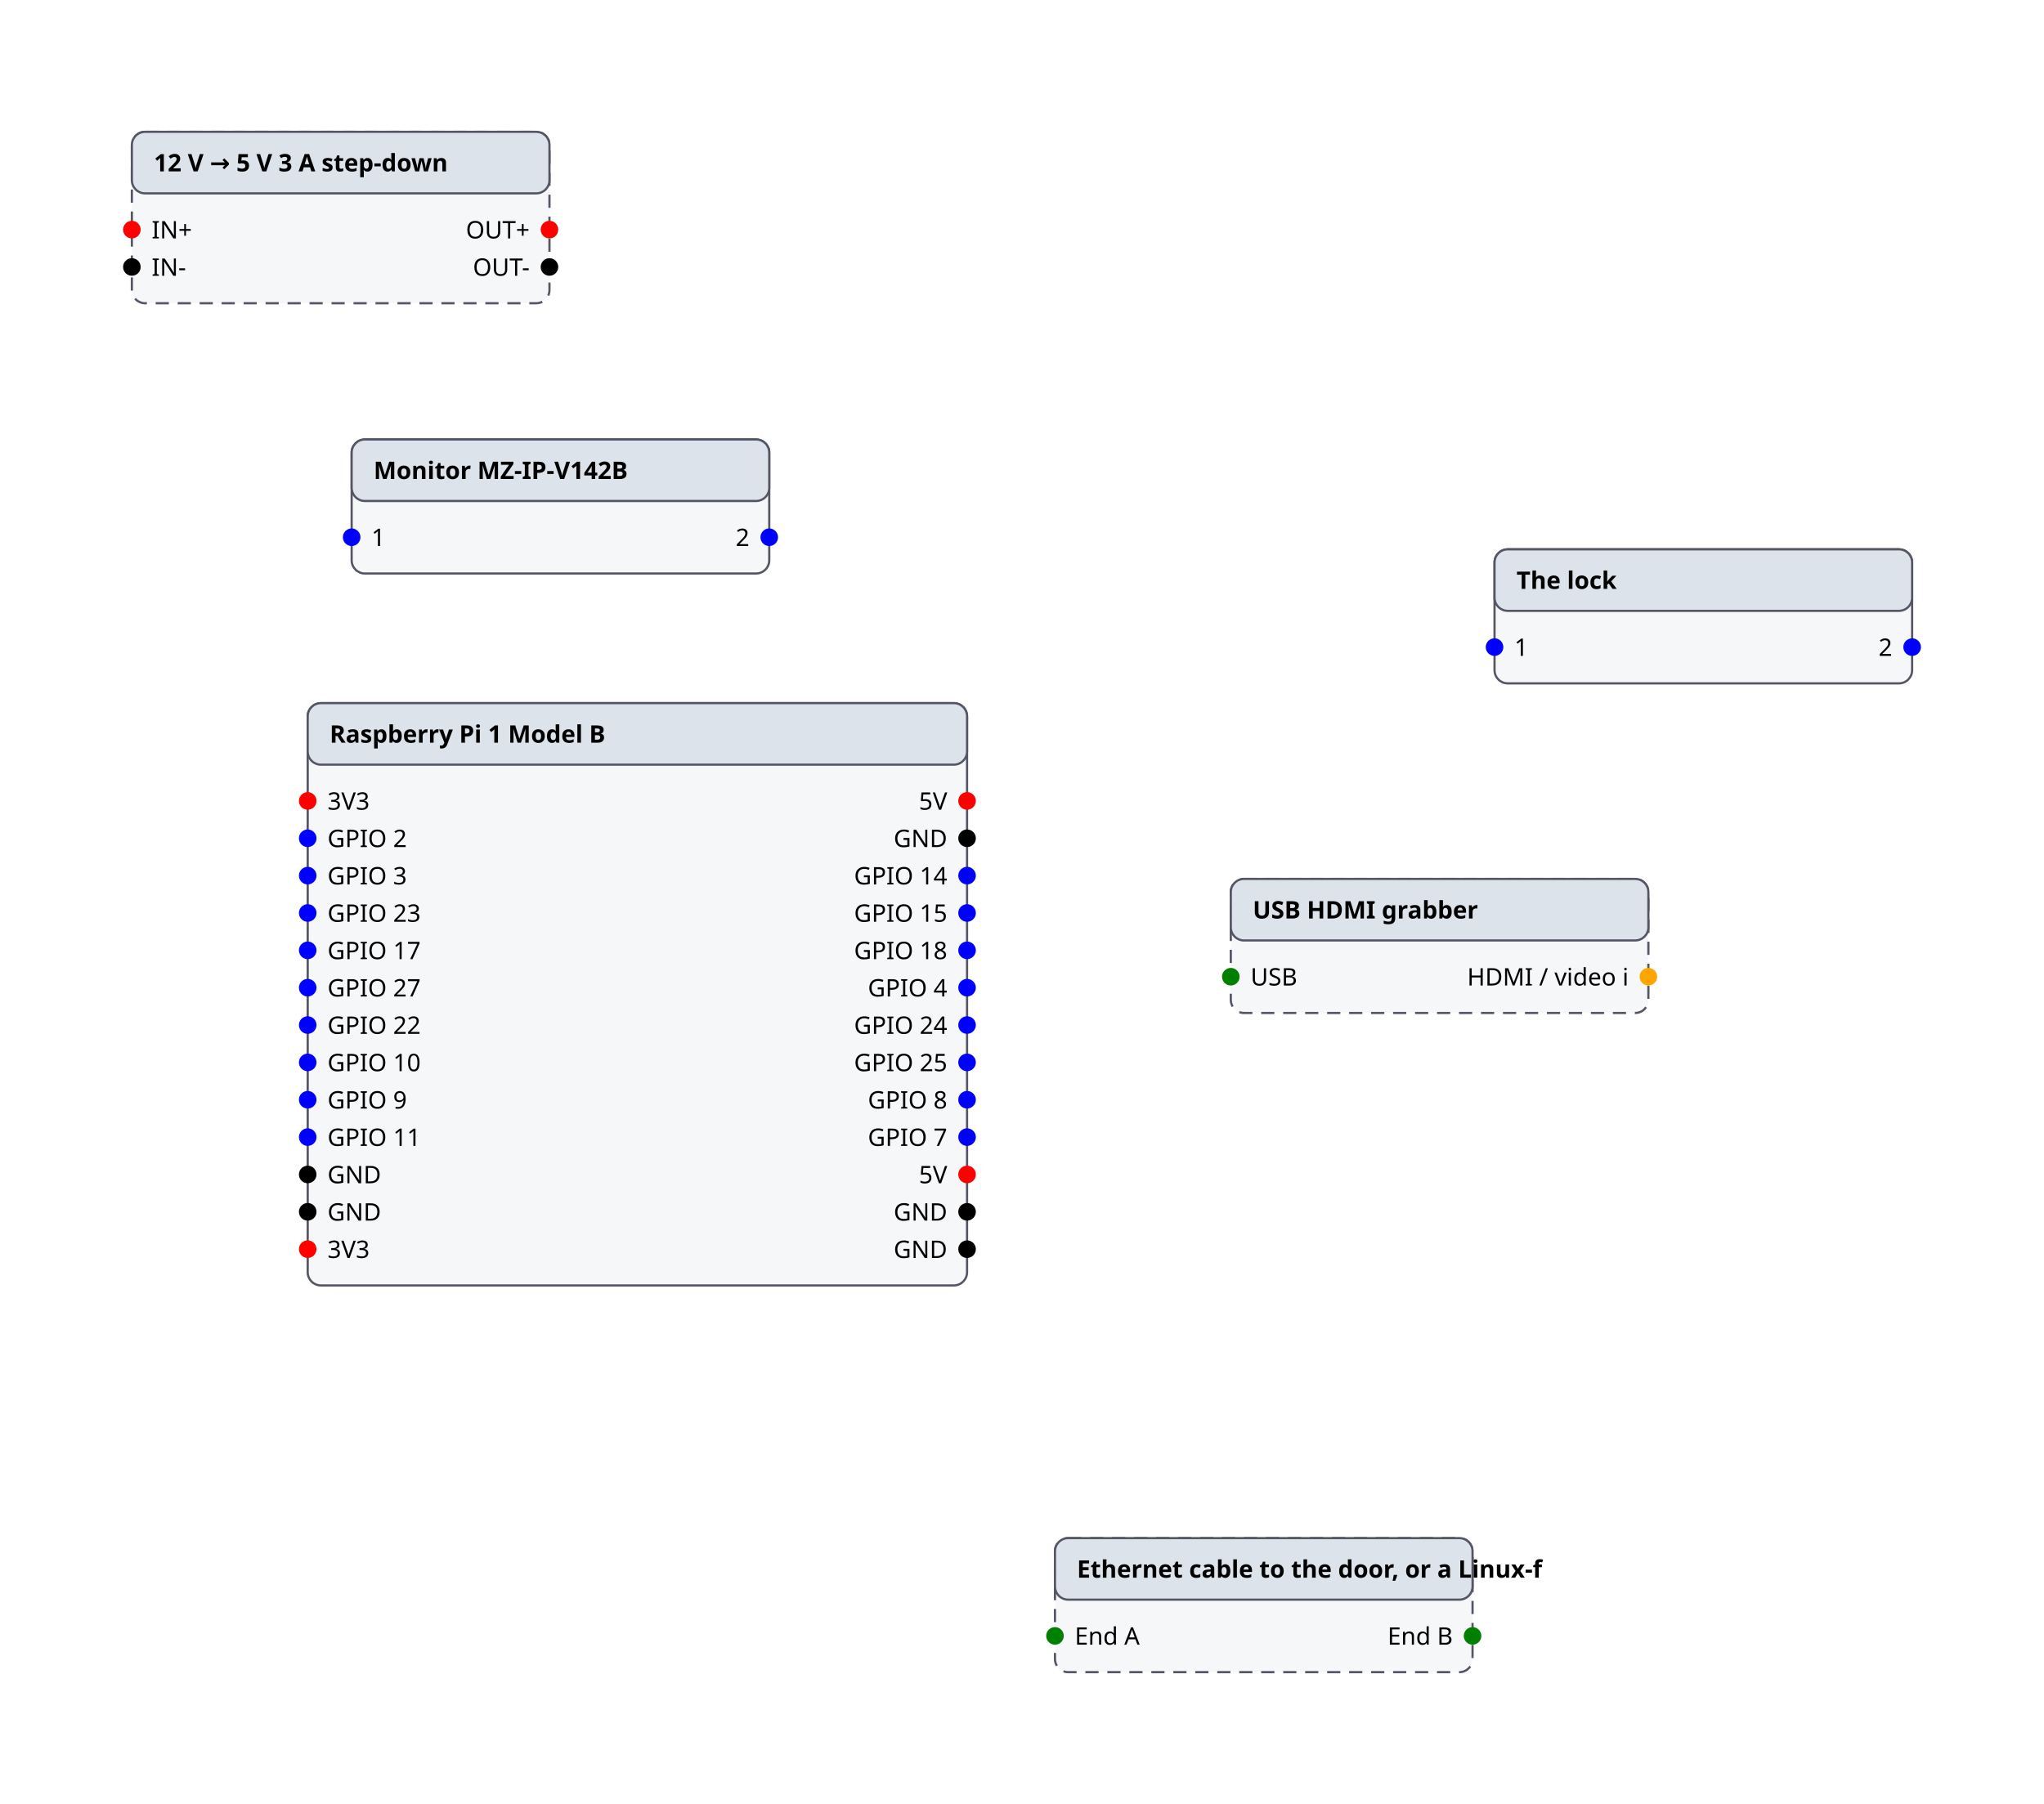
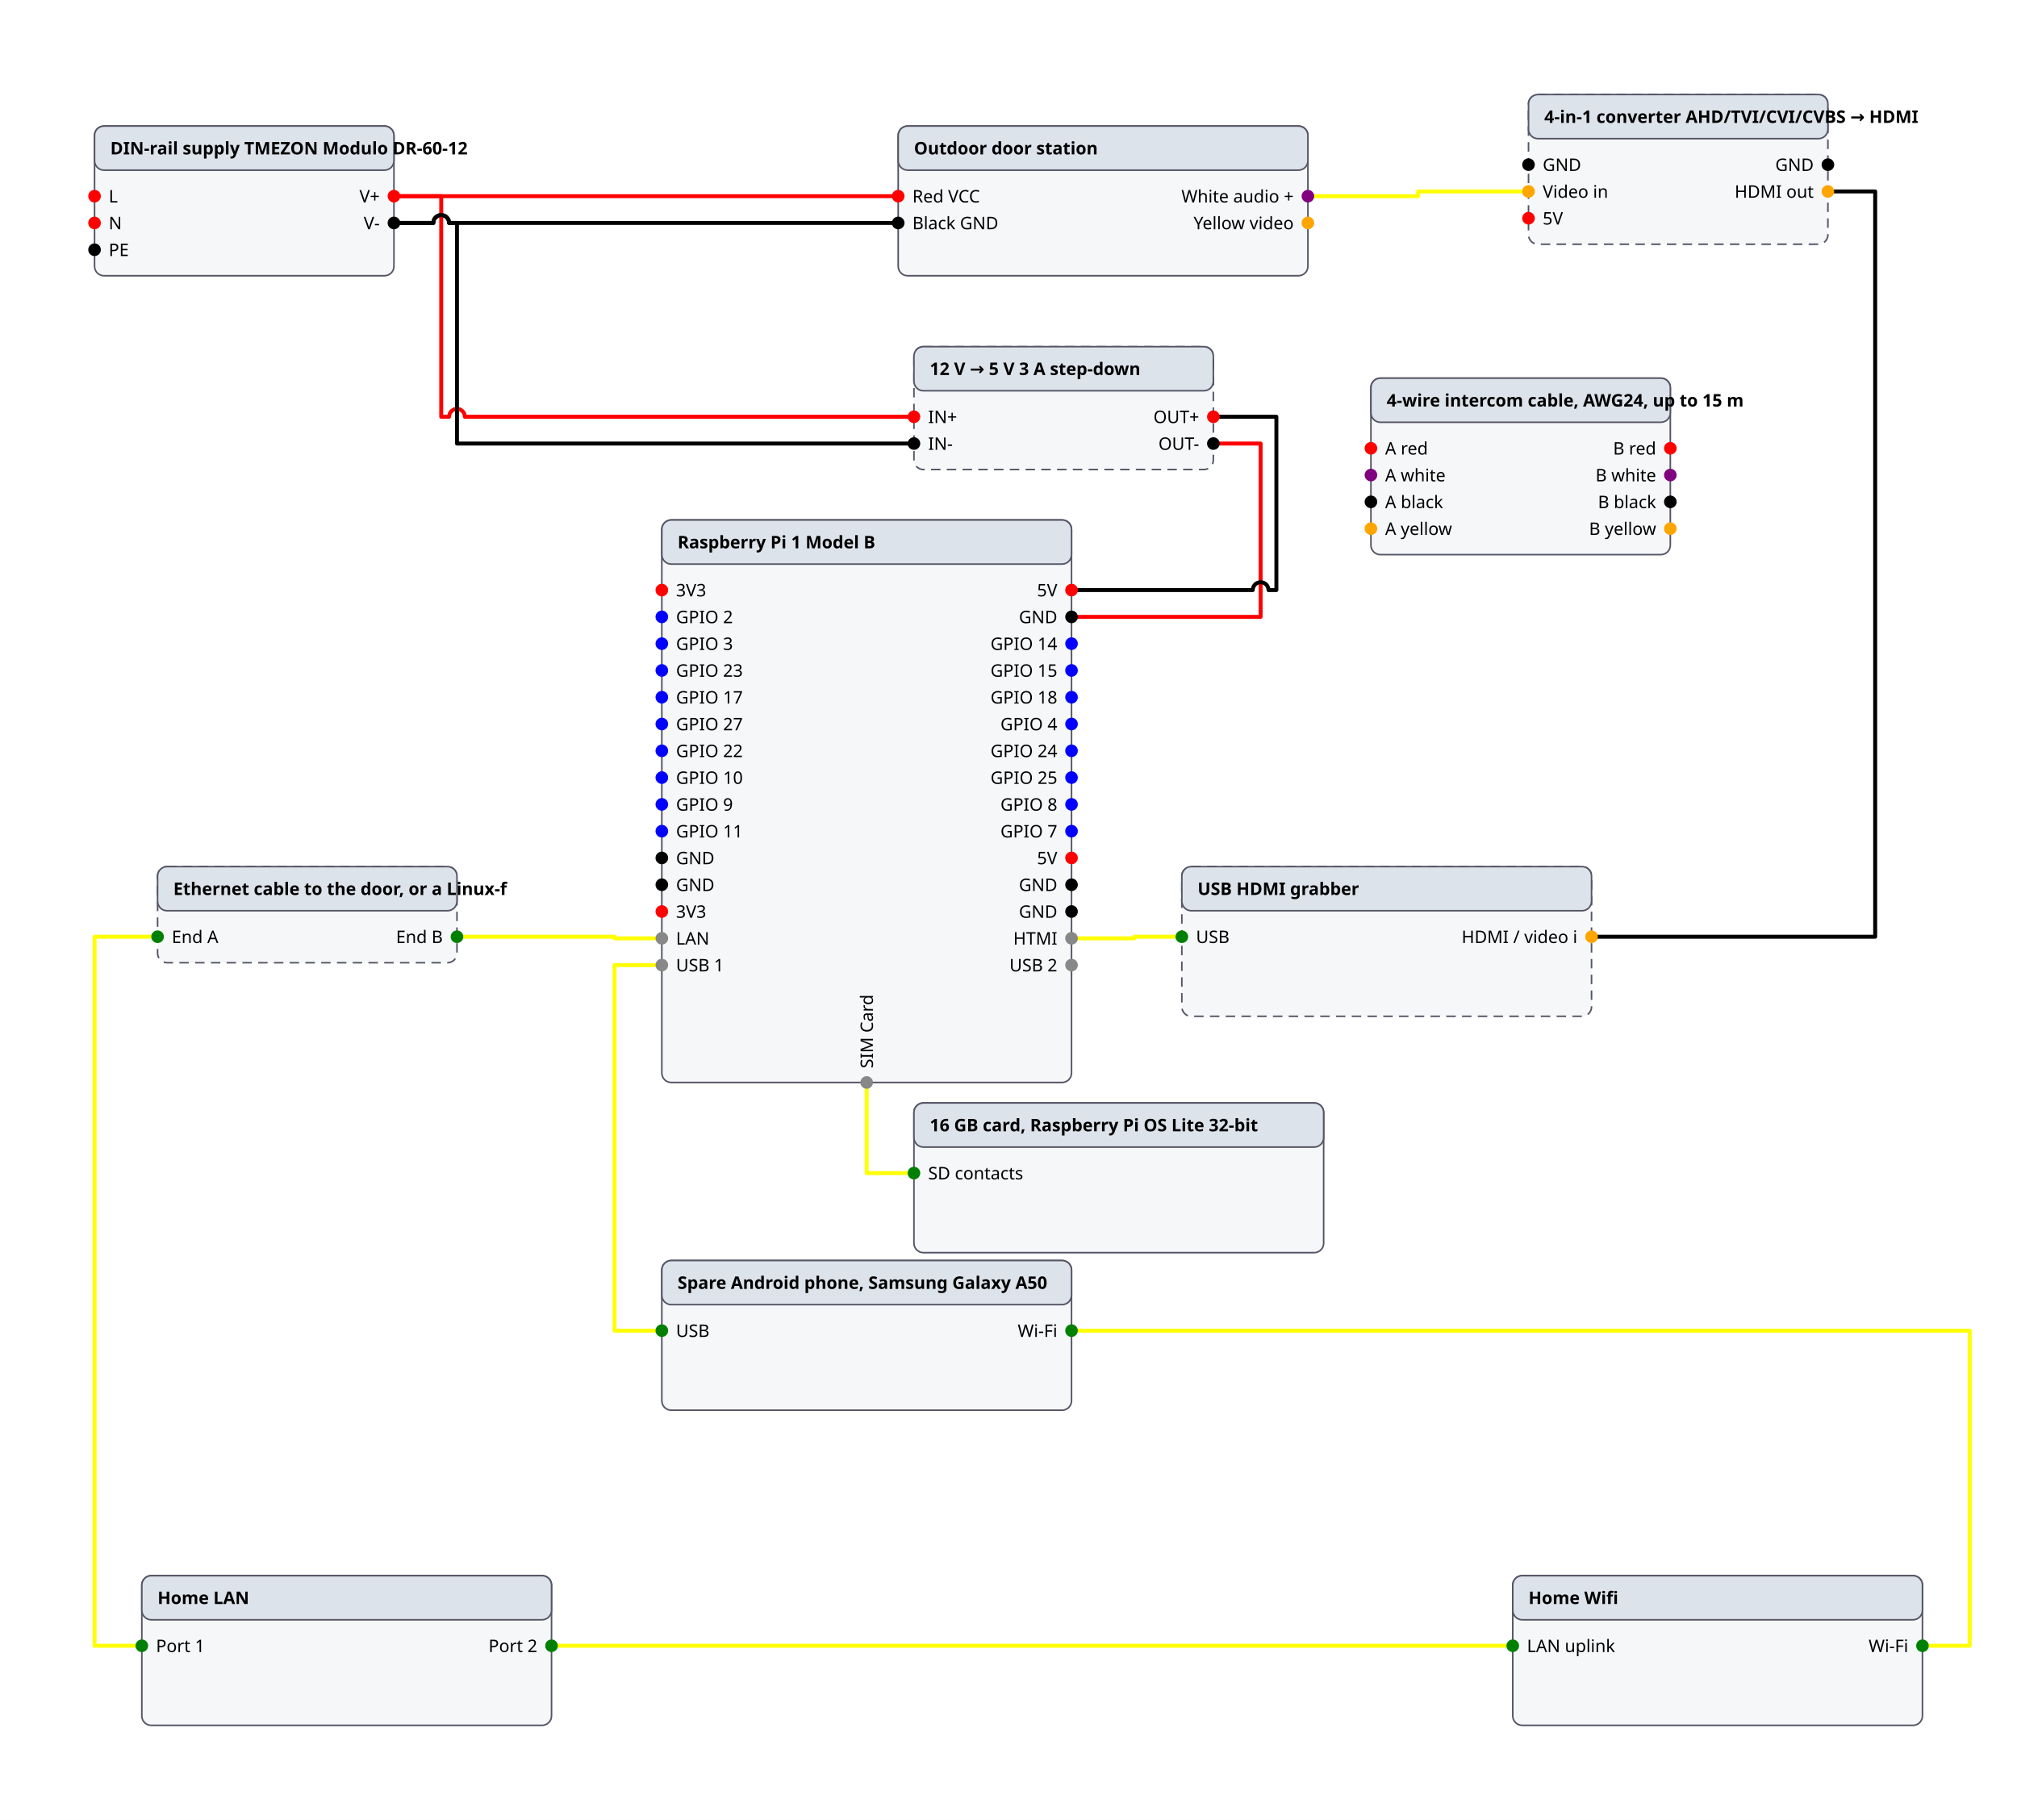
- <svg xmlns="http://www.w3.org/2000/svg" viewBox="-10 -40 930 821" width="930" height="821" font-family="sans-serif" font-size="11">
-   <rect x="-10" y="-40" width="930" height="821" fill="#fff" />
-   <g transform="translate(50,20)">
+ <svg xmlns="http://www.w3.org/2000/svg" viewBox="-270 -60 1280 1155" width="1280" height="1155" font-family="sans-serif" font-size="11">
+   <rect x="-270" y="-60" width="1280" height="1155" fill="#fff" />
+   <path d="M20,534.5 L120,534.5 L120,535.5 L150,535.5" fill="none" stroke="yellow" stroke-width="2.5" stroke-linejoin="round" />
+   <path d="M-20,81.5 L5,81.5 A5,5 0 0 1 15,81.5 L300,81.5" fill="none" stroke="black" stroke-width="2.5" stroke-linejoin="round" />
+   <path d="M890,61.5 L920,61.5 L920,534.5 L740,534.5" fill="none" stroke="black" stroke-width="2.5" stroke-linejoin="round" />
+   <path d="M500,221.5 L530,221.5 L530,331.5 L410,331.5" fill="none" stroke="red" stroke-width="2.5" stroke-linejoin="round" />
+   <path d="M310,204.5 L25,204.5 A5,5 0 0 0 15,204.5 L10,204.5 L10,64.5 L-20,64.5" fill="none" stroke="red" stroke-width="2.5" stroke-linejoin="round" />
+   <path d="M80,984.5 L690,984.5" fill="none" stroke="yellow" stroke-width="2.5" stroke-linejoin="round" />
+   <path d="M280,627 L280,684.5 L310,684.5" fill="none" stroke="yellow" stroke-width="2.5" stroke-linejoin="round" />
+   <path d="M500,204.5 L540,204.5 L540,314.5 L535,314.5 A5,5 0 0 0 525,314.5 L410,314.5" fill="none" stroke="black" stroke-width="2.5" stroke-linejoin="round" />
+   <path d="M950,984.5 L980,984.5 L980,784.5 L410,784.5" fill="none" stroke="yellow" stroke-width="2.5" stroke-linejoin="round" />
+   <path d="M410,535.5 L450,535.5 L450,534.5 L480,534.5" fill="none" stroke="yellow" stroke-width="2.5" stroke-linejoin="round" />
+   <path d="M310,221.5 L20,221.5 L20,81.5 L15,81.5 A5,5 0 0 0 5,81.5 L-20,81.5" fill="none" stroke="black" stroke-width="2.5" stroke-linejoin="round" />
+   <path d="M-20,64.5 L300,64.5" fill="none" stroke="red" stroke-width="2.5" stroke-linejoin="round" />
+   <path d="M-180,984.5 L-210,984.5 L-210,534.5 L-170,534.5" fill="none" stroke="yellow" stroke-width="2.5" stroke-linejoin="round" />
+   <path d="M700,61.5 L630,61.5 L630,64.5 L560,64.5" fill="none" stroke="yellow" stroke-width="2.5" stroke-linejoin="round" />
+   <path d="M150,552.5 L120,552.5 L120,784.5 L150,784.5" fill="none" stroke="yellow" stroke-width="2.5" stroke-linejoin="round" />
+   <g transform="translate(310,160)">
    <rect width="190" height="78" rx="6" fill="#f6f7f9" stroke="#556" stroke-dasharray="6 4" />
    <rect width="190" height="28" rx="6" fill="#dde3ea" stroke="#556" />
    <text x="10" y="18" font-weight="bold">12 V → 5 V 3 A step-down</text>
    <circle cx="0" cy="44.5" r="4" fill="red" />
    <text x="9" y="48.5" text-anchor="start">IN+</text>
    <circle cx="0" cy="61.5" r="4" fill="black" />
    <text x="9" y="65.5" text-anchor="start">IN-</text>
    <circle cx="190" cy="44.5" r="4" fill="red" />
    <text x="181" y="48.5" text-anchor="end">OUT+</text>
    <circle cx="190" cy="61.5" r="4" fill="black" />
    <text x="181" y="65.5" text-anchor="end">OUT-</text>
  </g>
-   <g transform="translate(470,660)">
+   <g transform="translate(310,640)">
+     <rect width="260" height="95" rx="6" fill="#f6f7f9" stroke="#556" />
+     <rect width="260" height="28" rx="6" fill="#dde3ea" stroke="#556" />
+     <text x="10" y="18" font-weight="bold">16 GB card, Raspberry Pi OS Lite 32-bit </text>
+     <circle cx="0" cy="44.5" r="4" fill="green" />
+     <text x="9" y="48.5" text-anchor="start">SD contacts</text>
+   </g>
+   <g transform="translate(700,0)">
+     <rect width="190" height="95" rx="6" fill="#f6f7f9" stroke="#556" stroke-dasharray="6 4" />
+     <rect width="190" height="28" rx="6" fill="#dde3ea" stroke="#556" />
+     <text x="10" y="18" font-weight="bold">4-in-1 converter AHD/TVI/CVI/CVBS → HDMI</text>
+     <circle cx="0" cy="44.5" r="4" fill="black" />
+     <text x="9" y="48.5" text-anchor="start">GND</text>
+     <circle cx="0" cy="61.5" r="4" fill="orange" />
+     <text x="9" y="65.5" text-anchor="start">Video in</text>
+     <circle cx="0" cy="78.5" r="4" fill="red" />
+     <text x="9" y="82.5" text-anchor="start">5V</text>
+     <circle cx="190" cy="44.5" r="4" fill="black" />
+     <text x="181" y="48.5" text-anchor="end">GND</text>
+     <circle cx="190" cy="61.5" r="4" fill="orange" />
+     <text x="181" y="65.5" text-anchor="end">HDMI out</text>
+   </g>
+   <g transform="translate(600,180)">
+     <rect width="190" height="112" rx="6" fill="#f6f7f9" stroke="#556" />
+     <rect width="190" height="28" rx="6" fill="#dde3ea" stroke="#556" />
+     <text x="10" y="18" font-weight="bold">4-wire intercom cable, AWG24, up to 15 m</text>
+     <circle cx="0" cy="44.5" r="4" fill="red" />
+     <text x="9" y="48.5" text-anchor="start">A red</text>
+     <circle cx="0" cy="61.5" r="4" fill="purple" />
+     <text x="9" y="65.5" text-anchor="start">A white</text>
+     <circle cx="0" cy="78.5" r="4" fill="black" />
+     <text x="9" y="82.5" text-anchor="start">A black</text>
+     <circle cx="0" cy="95.5" r="4" fill="orange" />
+     <text x="9" y="99.5" text-anchor="start">A yellow</text>
+     <circle cx="190" cy="44.5" r="4" fill="red" />
+     <text x="181" y="48.5" text-anchor="end">B red</text>
+     <circle cx="190" cy="61.5" r="4" fill="purple" />
+     <text x="181" y="65.5" text-anchor="end">B white</text>
+     <circle cx="190" cy="78.5" r="4" fill="black" />
+     <text x="181" y="82.5" text-anchor="end">B black</text>
+     <circle cx="190" cy="95.5" r="4" fill="orange" />
+     <text x="181" y="99.5" text-anchor="end">B yellow</text>
+   </g>
+   <g transform="translate(-210,20)">
+     <rect width="190" height="95" rx="6" fill="#f6f7f9" stroke="#556" />
+     <rect width="190" height="28" rx="6" fill="#dde3ea" stroke="#556" />
+     <text x="10" y="18" font-weight="bold">DIN-rail supply TMEZON Modulo DR-60-12</text>
+     <circle cx="0" cy="44.5" r="4" fill="red" />
+     <text x="9" y="48.5" text-anchor="start">L</text>
+     <circle cx="0" cy="61.5" r="4" fill="red" />
+     <text x="9" y="65.5" text-anchor="start">N</text>
+     <circle cx="0" cy="78.5" r="4" fill="black" />
+     <text x="9" y="82.5" text-anchor="start">PE</text>
+     <circle cx="190" cy="44.5" r="4" fill="red" />
+     <text x="181" y="48.5" text-anchor="end">V+</text>
+     <circle cx="190" cy="61.5" r="4" fill="black" />
+     <text x="181" y="65.5" text-anchor="end">V-</text>
+   </g>
+   <g transform="translate(-170,490)">
    <rect width="190" height="61" rx="6" fill="#f6f7f9" stroke="#556" stroke-dasharray="6 4" />
    <rect width="190" height="28" rx="6" fill="#dde3ea" stroke="#556" />
    <text x="10" y="18" font-weight="bold">Ethernet cable to the door, or a Linux-f</text>
    <circle cx="0" cy="44.5" r="4" fill="green" />
    <text x="9" y="48.5" text-anchor="start">End A</text>
    <circle cx="190" cy="44.5" r="4" fill="green" />
    <text x="181" y="48.5" text-anchor="end">End B</text>
  </g>
-   <g transform="translate(150,160)">
-     <rect width="190" height="61" rx="6" fill="#f6f7f9" stroke="#556" />
-     <rect width="190" height="28" rx="6" fill="#dde3ea" stroke="#556" />
-     <text x="10" y="18" font-weight="bold">Monitor MZ-IP-V142B</text>
-     <circle cx="0" cy="44.5" r="4" fill="blue" />
-     <text x="9" y="48.5" text-anchor="start">1</text>
-     <circle cx="190" cy="44.5" r="4" fill="blue" />
-     <text x="181" y="48.5" text-anchor="end">2</text>
-   </g>
-   <g transform="translate(130,280)">
-     <rect width="300" height="265" rx="6" fill="#f6f7f9" stroke="#556" />
-     <rect width="300" height="28" rx="6" fill="#dde3ea" stroke="#556" />
+   <g transform="translate(-180,940)">
+     <rect width="260" height="95" rx="6" fill="#f6f7f9" stroke="#556" />
+     <rect width="260" height="28" rx="6" fill="#dde3ea" stroke="#556" />
+     <text x="10" y="18" font-weight="bold">Home LAN</text>
+     <circle cx="0" cy="44.5" r="4" fill="green" />
+     <text x="9" y="48.5" text-anchor="start">Port 1</text>
+     <circle cx="260" cy="44.5" r="4" fill="green" />
+     <text x="251" y="48.5" text-anchor="end">Port 2</text>
+   </g>
+   <g transform="translate(690,940)">
+     <rect width="260" height="95" rx="6" fill="#f6f7f9" stroke="#556" />
+     <rect width="260" height="28" rx="6" fill="#dde3ea" stroke="#556" />
+     <text x="10" y="18" font-weight="bold">Home Wifi</text>
+     <circle cx="0" cy="44.5" r="4" fill="green" />
+     <text x="9" y="48.5" text-anchor="start">LAN uplink</text>
+     <circle cx="260" cy="44.5" r="4" fill="green" />
+     <text x="251" y="48.5" text-anchor="end">Wi-Fi</text>
+   </g>
+   <g transform="translate(300,20)">
+     <rect width="260" height="95" rx="6" fill="#f6f7f9" stroke="#556" />
+     <rect width="260" height="28" rx="6" fill="#dde3ea" stroke="#556" />
+     <text x="10" y="18" font-weight="bold">Outdoor door station</text>
+     <circle cx="0" cy="44.5" r="4" fill="red" />
+     <text x="9" y="48.5" text-anchor="start">Red VCC</text>
+     <circle cx="0" cy="61.5" r="4" fill="black" />
+     <text x="9" y="65.5" text-anchor="start">Black GND</text>
+     <circle cx="260" cy="44.5" r="4" fill="purple" />
+     <text x="251" y="48.5" text-anchor="end">White audio + </text>
+     <circle cx="260" cy="61.5" r="4" fill="orange" />
+     <text x="251" y="65.5" text-anchor="end">Yellow video</text>
+   </g>
+   <g transform="translate(150,270)">
+     <rect width="260" height="357" rx="6" fill="#f6f7f9" stroke="#556" />
+     <rect width="260" height="28" rx="6" fill="#dde3ea" stroke="#556" />
    <text x="10" y="18" font-weight="bold">Raspberry Pi 1 Model B</text>
    <circle cx="0" cy="44.5" r="4" fill="red" />
    <text x="9" y="48.5" text-anchor="start">3V3</text>
-     <circle cx="300" cy="44.5" r="4" fill="red" />
-     <text x="291" y="48.5" text-anchor="end">5V</text>
+     <circle cx="260" cy="44.5" r="4" fill="red" />
+     <text x="251" y="48.5" text-anchor="end">5V</text>
    <circle cx="0" cy="61.5" r="4" fill="blue" />
    <text x="9" y="65.5" text-anchor="start">GPIO 2</text>
    <circle cx="0" cy="78.5" r="4" fill="blue" />
    <text x="9" y="82.5" text-anchor="start">GPIO 3</text>
-     <circle cx="300" cy="61.5" r="4" fill="black" />
-     <text x="291" y="65.5" text-anchor="end">GND</text>
+     <circle cx="260" cy="61.5" r="4" fill="black" />
+     <text x="251" y="65.5" text-anchor="end">GND</text>
    <circle cx="0" cy="95.5" r="4" fill="blue" />
    <text x="9" y="99.5" text-anchor="start">GPIO 23</text>
-     <circle cx="300" cy="78.5" r="4" fill="blue" />
-     <text x="291" y="82.5" text-anchor="end">GPIO 14</text>
-     <circle cx="300" cy="95.5" r="4" fill="blue" />
-     <text x="291" y="99.5" text-anchor="end">GPIO 15</text>
+     <circle cx="260" cy="78.5" r="4" fill="blue" />
+     <text x="251" y="82.5" text-anchor="end">GPIO 14</text>
+     <circle cx="260" cy="95.5" r="4" fill="blue" />
+     <text x="251" y="99.5" text-anchor="end">GPIO 15</text>
    <circle cx="0" cy="112.5" r="4" fill="blue" />
    <text x="9" y="116.5" text-anchor="start">GPIO 17</text>
-     <circle cx="300" cy="112.5" r="4" fill="blue" />
-     <text x="291" y="116.5" text-anchor="end">GPIO 18</text>
+     <circle cx="260" cy="112.5" r="4" fill="blue" />
+     <text x="251" y="116.5" text-anchor="end">GPIO 18</text>
    <circle cx="0" cy="129.5" r="4" fill="blue" />
    <text x="9" y="133.5" text-anchor="start">GPIO 27</text>
    <circle cx="0" cy="146.5" r="4" fill="blue" />
    <text x="9" y="150.5" text-anchor="start">GPIO 22</text>
-     <circle cx="300" cy="129.5" r="4" fill="blue" />
-     <text x="291" y="133.5" text-anchor="end">GPIO 4</text>
-     <circle cx="300" cy="146.5" r="4" fill="blue" />
-     <text x="291" y="150.5" text-anchor="end">GPIO 24</text>
+     <circle cx="260" cy="129.5" r="4" fill="blue" />
+     <text x="251" y="133.5" text-anchor="end">GPIO 4</text>
+     <circle cx="260" cy="146.5" r="4" fill="blue" />
+     <text x="251" y="150.5" text-anchor="end">GPIO 24</text>
    <circle cx="0" cy="163.5" r="4" fill="blue" />
    <text x="9" y="167.5" text-anchor="start">GPIO 10</text>
    <circle cx="0" cy="180.5" r="4" fill="blue" />
    <text x="9" y="184.5" text-anchor="start">GPIO 9</text>
-     <circle cx="300" cy="163.5" r="4" fill="blue" />
-     <text x="291" y="167.5" text-anchor="end">GPIO 25</text>
+     <circle cx="260" cy="163.5" r="4" fill="blue" />
+     <text x="251" y="167.5" text-anchor="end">GPIO 25</text>
    <circle cx="0" cy="197.5" r="4" fill="blue" />
    <text x="9" y="201.5" text-anchor="start">GPIO 11</text>
-     <circle cx="300" cy="180.5" r="4" fill="blue" />
-     <text x="291" y="184.5" text-anchor="end">GPIO 8</text>
-     <circle cx="300" cy="197.5" r="4" fill="blue" />
-     <text x="291" y="201.5" text-anchor="end">GPIO 7</text>
+     <circle cx="260" cy="180.5" r="4" fill="blue" />
+     <text x="251" y="184.5" text-anchor="end">GPIO 8</text>
+     <circle cx="260" cy="197.5" r="4" fill="blue" />
+     <text x="251" y="201.5" text-anchor="end">GPIO 7</text>
    <circle cx="0" cy="214.5" r="4" fill="black" />
    <text x="9" y="218.5" text-anchor="start">GND</text>
-     <circle cx="300" cy="214.5" r="4" fill="red" />
-     <text x="291" y="218.5" text-anchor="end">5V</text>
+     <circle cx="260" cy="214.5" r="4" fill="red" />
+     <text x="251" y="218.5" text-anchor="end">5V</text>
    <circle cx="0" cy="231.5" r="4" fill="black" />
    <text x="9" y="235.5" text-anchor="start">GND</text>
-     <circle cx="300" cy="231.5" r="4" fill="black" />
-     <text x="291" y="235.5" text-anchor="end">GND</text>
+     <circle cx="260" cy="231.5" r="4" fill="black" />
+     <text x="251" y="235.5" text-anchor="end">GND</text>
    <circle cx="0" cy="248.5" r="4" fill="red" />
    <text x="9" y="252.5" text-anchor="start">3V3</text>
-     <circle cx="300" cy="248.5" r="4" fill="black" />
-     <text x="291" y="252.5" text-anchor="end">GND</text>
-   </g>
-   <g transform="translate(670,210)">
-     <rect width="190" height="61" rx="6" fill="#f6f7f9" stroke="#556" />
-     <rect width="190" height="28" rx="6" fill="#dde3ea" stroke="#556" />
-     <text x="10" y="18" font-weight="bold">The lock</text>
-     <circle cx="0" cy="44.5" r="4" fill="blue" />
-     <text x="9" y="48.5" text-anchor="start">1</text>
-     <circle cx="190" cy="44.5" r="4" fill="blue" />
-     <text x="181" y="48.5" text-anchor="end">2</text>
-   </g>
-   <g transform="translate(550,360)">
-     <rect width="190" height="61" rx="6" fill="#f6f7f9" stroke="#556" stroke-dasharray="6 4" />
-     <rect width="190" height="28" rx="6" fill="#dde3ea" stroke="#556" />
+     <circle cx="260" cy="248.5" r="4" fill="black" />
+     <text x="251" y="252.5" text-anchor="end">GND</text>
+     <circle cx="0" cy="265.5" r="4" fill="#888" />
+     <text x="9" y="269.5" text-anchor="start">LAN</text>
+     <circle cx="260" cy="265.5" r="4" fill="#888" />
+     <text x="251" y="269.5" text-anchor="end">HTMI</text>
+     <circle cx="0" cy="282.5" r="4" fill="#888" />
+     <text x="9" y="286.5" text-anchor="start">USB 1</text>
+     <circle cx="260" cy="282.5" r="4" fill="#888" />
+     <text x="251" y="286.5" text-anchor="end">USB 2</text>
+     <circle cx="130" cy="357" r="4" fill="#888" />
+     <text x="134" y="348" transform="rotate(-90 134 348)">SIM Card </text>
+   </g>
+   <g transform="translate(150,740)">
+     <rect width="260" height="95" rx="6" fill="#f6f7f9" stroke="#556" />
+     <rect width="260" height="28" rx="6" fill="#dde3ea" stroke="#556" />
+     <text x="10" y="18" font-weight="bold">Spare Android phone, Samsung Galaxy A50</text>
+     <circle cx="0" cy="44.5" r="4" fill="green" />
+     <text x="9" y="48.5" text-anchor="start">USB</text>
+     <circle cx="260" cy="44.5" r="4" fill="green" />
+     <text x="251" y="48.5" text-anchor="end">Wi-Fi</text>
+   </g>
+   <g transform="translate(480,490)">
+     <rect width="260" height="95" rx="6" fill="#f6f7f9" stroke="#556" stroke-dasharray="6 4" />
+     <rect width="260" height="28" rx="6" fill="#dde3ea" stroke="#556" />
    <text x="10" y="18" font-weight="bold">USB HDMI grabber</text>
    <circle cx="0" cy="44.5" r="4" fill="green" />
    <text x="9" y="48.5" text-anchor="start">USB</text>
-     <circle cx="190" cy="44.5" r="4" fill="orange" />
-     <text x="181" y="48.5" text-anchor="end">HDMI / video i</text>
+     <circle cx="260" cy="44.5" r="4" fill="orange" />
+     <text x="251" y="48.5" text-anchor="end">HDMI / video i</text>
  </g>
</svg>
